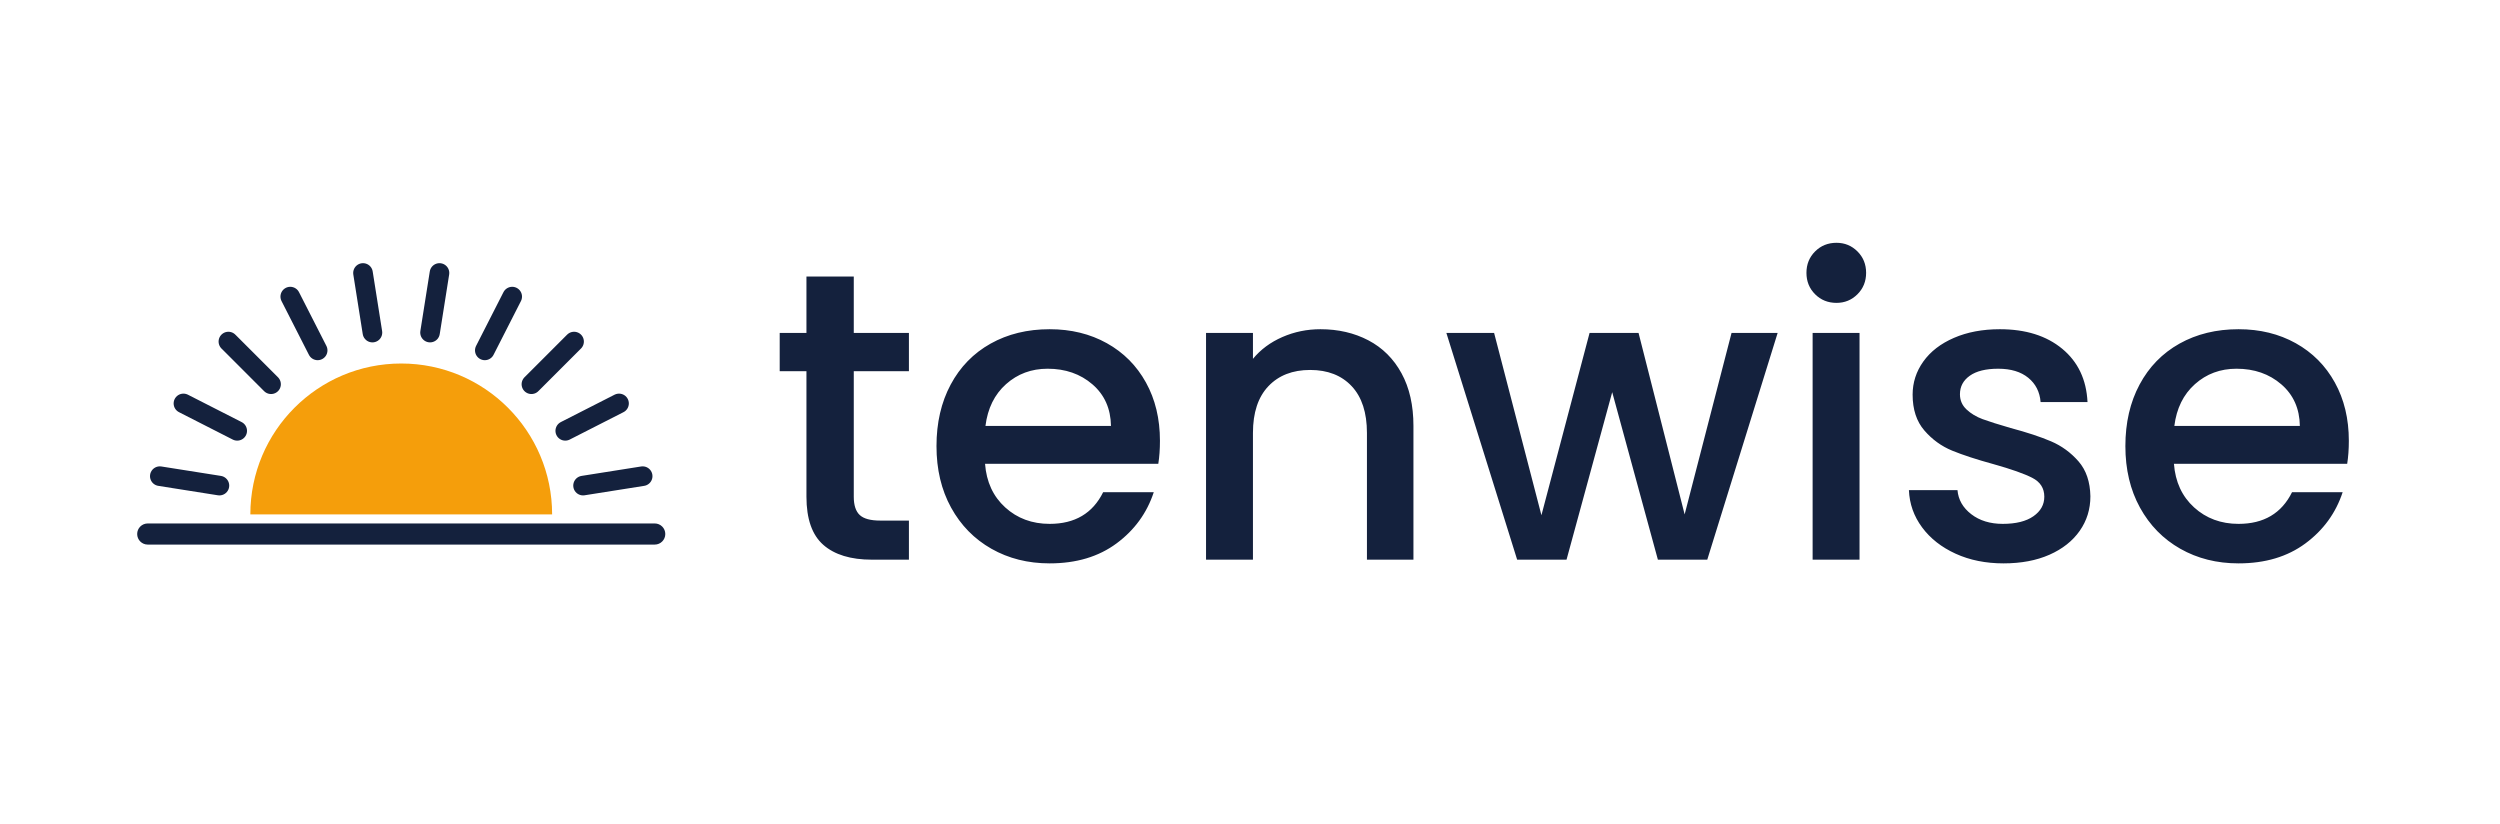
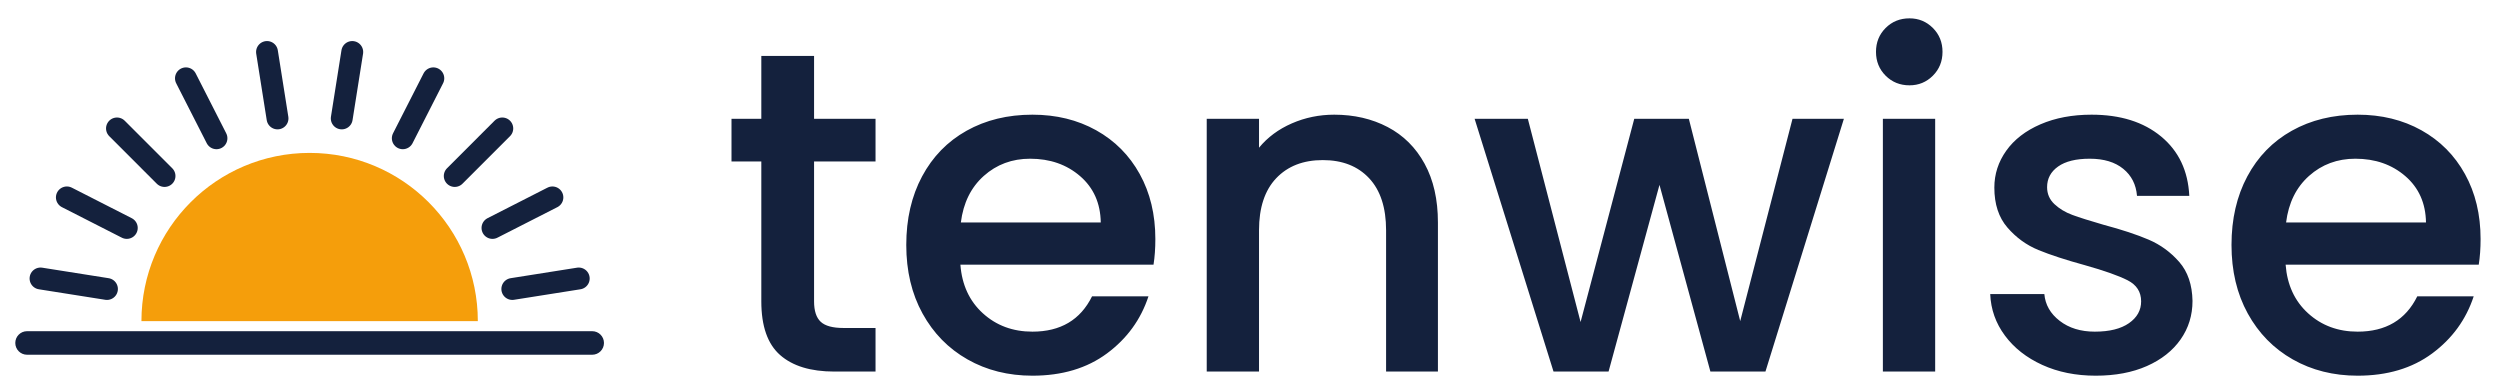
- <svg xmlns="http://www.w3.org/2000/svg" viewBox="0 0 729 240" width="729" height="240">
+ <svg xmlns="http://www.w3.org/2000/svg" viewBox="36 66 654 102" width="654" height="102">
  <path d="M73.0 150.0A44 44 0 0 1 161.0 150.0Z" fill="#F59E0B" />
  <line x1="63.98" y1="141.60" x2="46.60" y2="138.85" stroke="#14213D" stroke-width="5.72" stroke-linecap="round" />
  <line x1="69.17" y1="125.63" x2="53.49" y2="117.64" stroke="#14213D" stroke-width="5.72" stroke-linecap="round" />
  <line x1="79.04" y1="112.04" x2="66.60" y2="99.60" stroke="#14213D" stroke-width="5.72" stroke-linecap="round" />
  <line x1="92.63" y1="102.17" x2="84.64" y2="86.49" stroke="#14213D" stroke-width="5.72" stroke-linecap="round" />
  <line x1="108.60" y1="96.98" x2="105.85" y2="79.60" stroke="#14213D" stroke-width="5.72" stroke-linecap="round" />
  <line x1="125.40" y1="96.98" x2="128.15" y2="79.60" stroke="#14213D" stroke-width="5.72" stroke-linecap="round" />
  <line x1="141.37" y1="102.17" x2="149.36" y2="86.49" stroke="#14213D" stroke-width="5.72" stroke-linecap="round" />
  <line x1="154.96" y1="112.04" x2="167.40" y2="99.60" stroke="#14213D" stroke-width="5.72" stroke-linecap="round" />
  <line x1="164.83" y1="125.63" x2="180.51" y2="117.64" stroke="#14213D" stroke-width="5.72" stroke-linecap="round" />
  <line x1="170.02" y1="141.60" x2="187.40" y2="138.85" stroke="#14213D" stroke-width="5.72" stroke-linecap="round" />
  <rect x="40.00" y="152.64" width="154.00" height="6.16" rx="3.08" fill="#14213D" />
  <path d="M248.96 108.24V144.84Q248.96 148.56 250.7 150.18Q252.44 151.8 256.64 151.8H265.04V163.2H254.24Q245.0 163.2 240.08 158.88Q235.16 154.56 235.16 144.84V108.24H227.36V97.08H235.16V80.64H248.96V97.08H265.04V108.24ZM337.76 135.24H287.24Q287.84 143.16 293.12 147.96Q298.4 152.76 306.08 152.76Q317.12 152.76 321.68 143.52H336.44Q333.44 152.64 325.58 158.46Q317.72 164.28 306.08 164.28Q296.6 164.28 289.1 160.02Q281.6 155.76 277.34 148.02Q273.08 140.28 273.08 130.08Q273.08 119.88 277.22 112.14Q281.36 104.4 288.86 100.2Q296.36 96 306.08 96Q315.44 96 322.76 100.08Q330.08 104.16 334.16 111.54Q338.24 118.92 338.24 128.52Q338.24 132.24 337.76 135.24ZM323.96 124.2Q323.84 116.64 318.56 112.08Q313.28 107.52 305.48 107.52Q298.4 107.52 293.36 112.02Q288.32 116.52 287.36 124.2ZM412.16 124.2V163.2H398.6V126.24Q398.6 117.36 394.16 112.62Q389.72 107.88 382.04 107.88Q374.36 107.88 369.86 112.62Q365.36 117.36 365.36 126.24V163.2H351.68V97.08H365.36V104.64Q368.72 100.56 373.94 98.28Q379.16 96 385.04 96Q392.84 96 399.02 99.24Q405.2 102.48 408.68 108.84Q412.16 115.2 412.16 124.2ZM518.36 97.08 497.84 163.2H483.44L470.12 114.36L456.8 163.2H442.4L421.76 97.08H435.68L449.48 150.24L463.52 97.08H477.8L491.24 150.0L504.92 97.08ZM526.76 79.56Q526.76 75.84 529.28 73.32Q531.8 70.8 535.52 70.8Q539.12 70.8 541.64 73.32Q544.16 75.84 544.16 79.56Q544.16 83.28 541.64 85.8Q539.12 88.32 535.52 88.32Q531.8 88.32 529.28 85.8Q526.76 83.28 526.76 79.56ZM542.24 97.08V163.2H528.56V97.08ZM556.64 142.92H570.8Q571.16 147.12 574.82 149.94Q578.48 152.76 584.0 152.76Q589.76 152.76 592.94 150.54Q596.12 148.32 596.12 144.84Q596.12 141.12 592.58 139.32Q589.04 137.52 581.36 135.36Q573.92 133.32 569.24 131.4Q564.56 129.48 561.14 125.52Q557.72 121.56 557.72 115.08Q557.72 109.8 560.84 105.42Q563.96 101.04 569.78 98.52Q575.6 96 583.16 96Q594.44 96 601.34 101.7Q608.24 107.4 608.72 117.24H595.04Q594.68 112.8 591.44 110.16Q588.2 107.52 582.68 107.52Q577.28 107.52 574.4 109.56Q571.52 111.6 571.52 114.96Q571.52 117.6 573.44 119.4Q575.36 121.2 578.12 122.22Q580.88 123.24 586.28 124.8Q593.48 126.72 598.1 128.7Q602.72 130.68 606.08 134.52Q609.44 138.36 609.56 144.72Q609.56 150.36 606.44 154.8Q603.32 159.24 597.62 161.76Q591.92 164.28 584.24 164.28Q576.44 164.28 570.26 161.46Q564.08 158.64 560.48 153.78Q556.88 148.92 556.64 142.92ZM684.44 135.24H633.92Q634.52 143.16 639.8 147.96Q645.08 152.76 652.76 152.76Q663.8 152.76 668.36 143.52H683.12Q680.12 152.64 672.26 158.46Q664.4 164.28 652.76 164.28Q643.28 164.28 635.78 160.02Q628.28 155.76 624.02 148.02Q619.76 140.28 619.76 130.08Q619.76 119.88 623.9 112.14Q628.04 104.4 635.54 100.2Q643.04 96 652.76 96Q662.12 96 669.44 100.08Q676.76 104.16 680.84 111.54Q684.92 118.92 684.92 128.52Q684.92 132.24 684.44 135.24ZM670.64 124.2Q670.52 116.64 665.24 112.08Q659.96 107.52 652.16 107.52Q645.08 107.52 640.04 112.02Q635 116.52 634.04 124.2Z" fill="#14213D" />
</svg>
